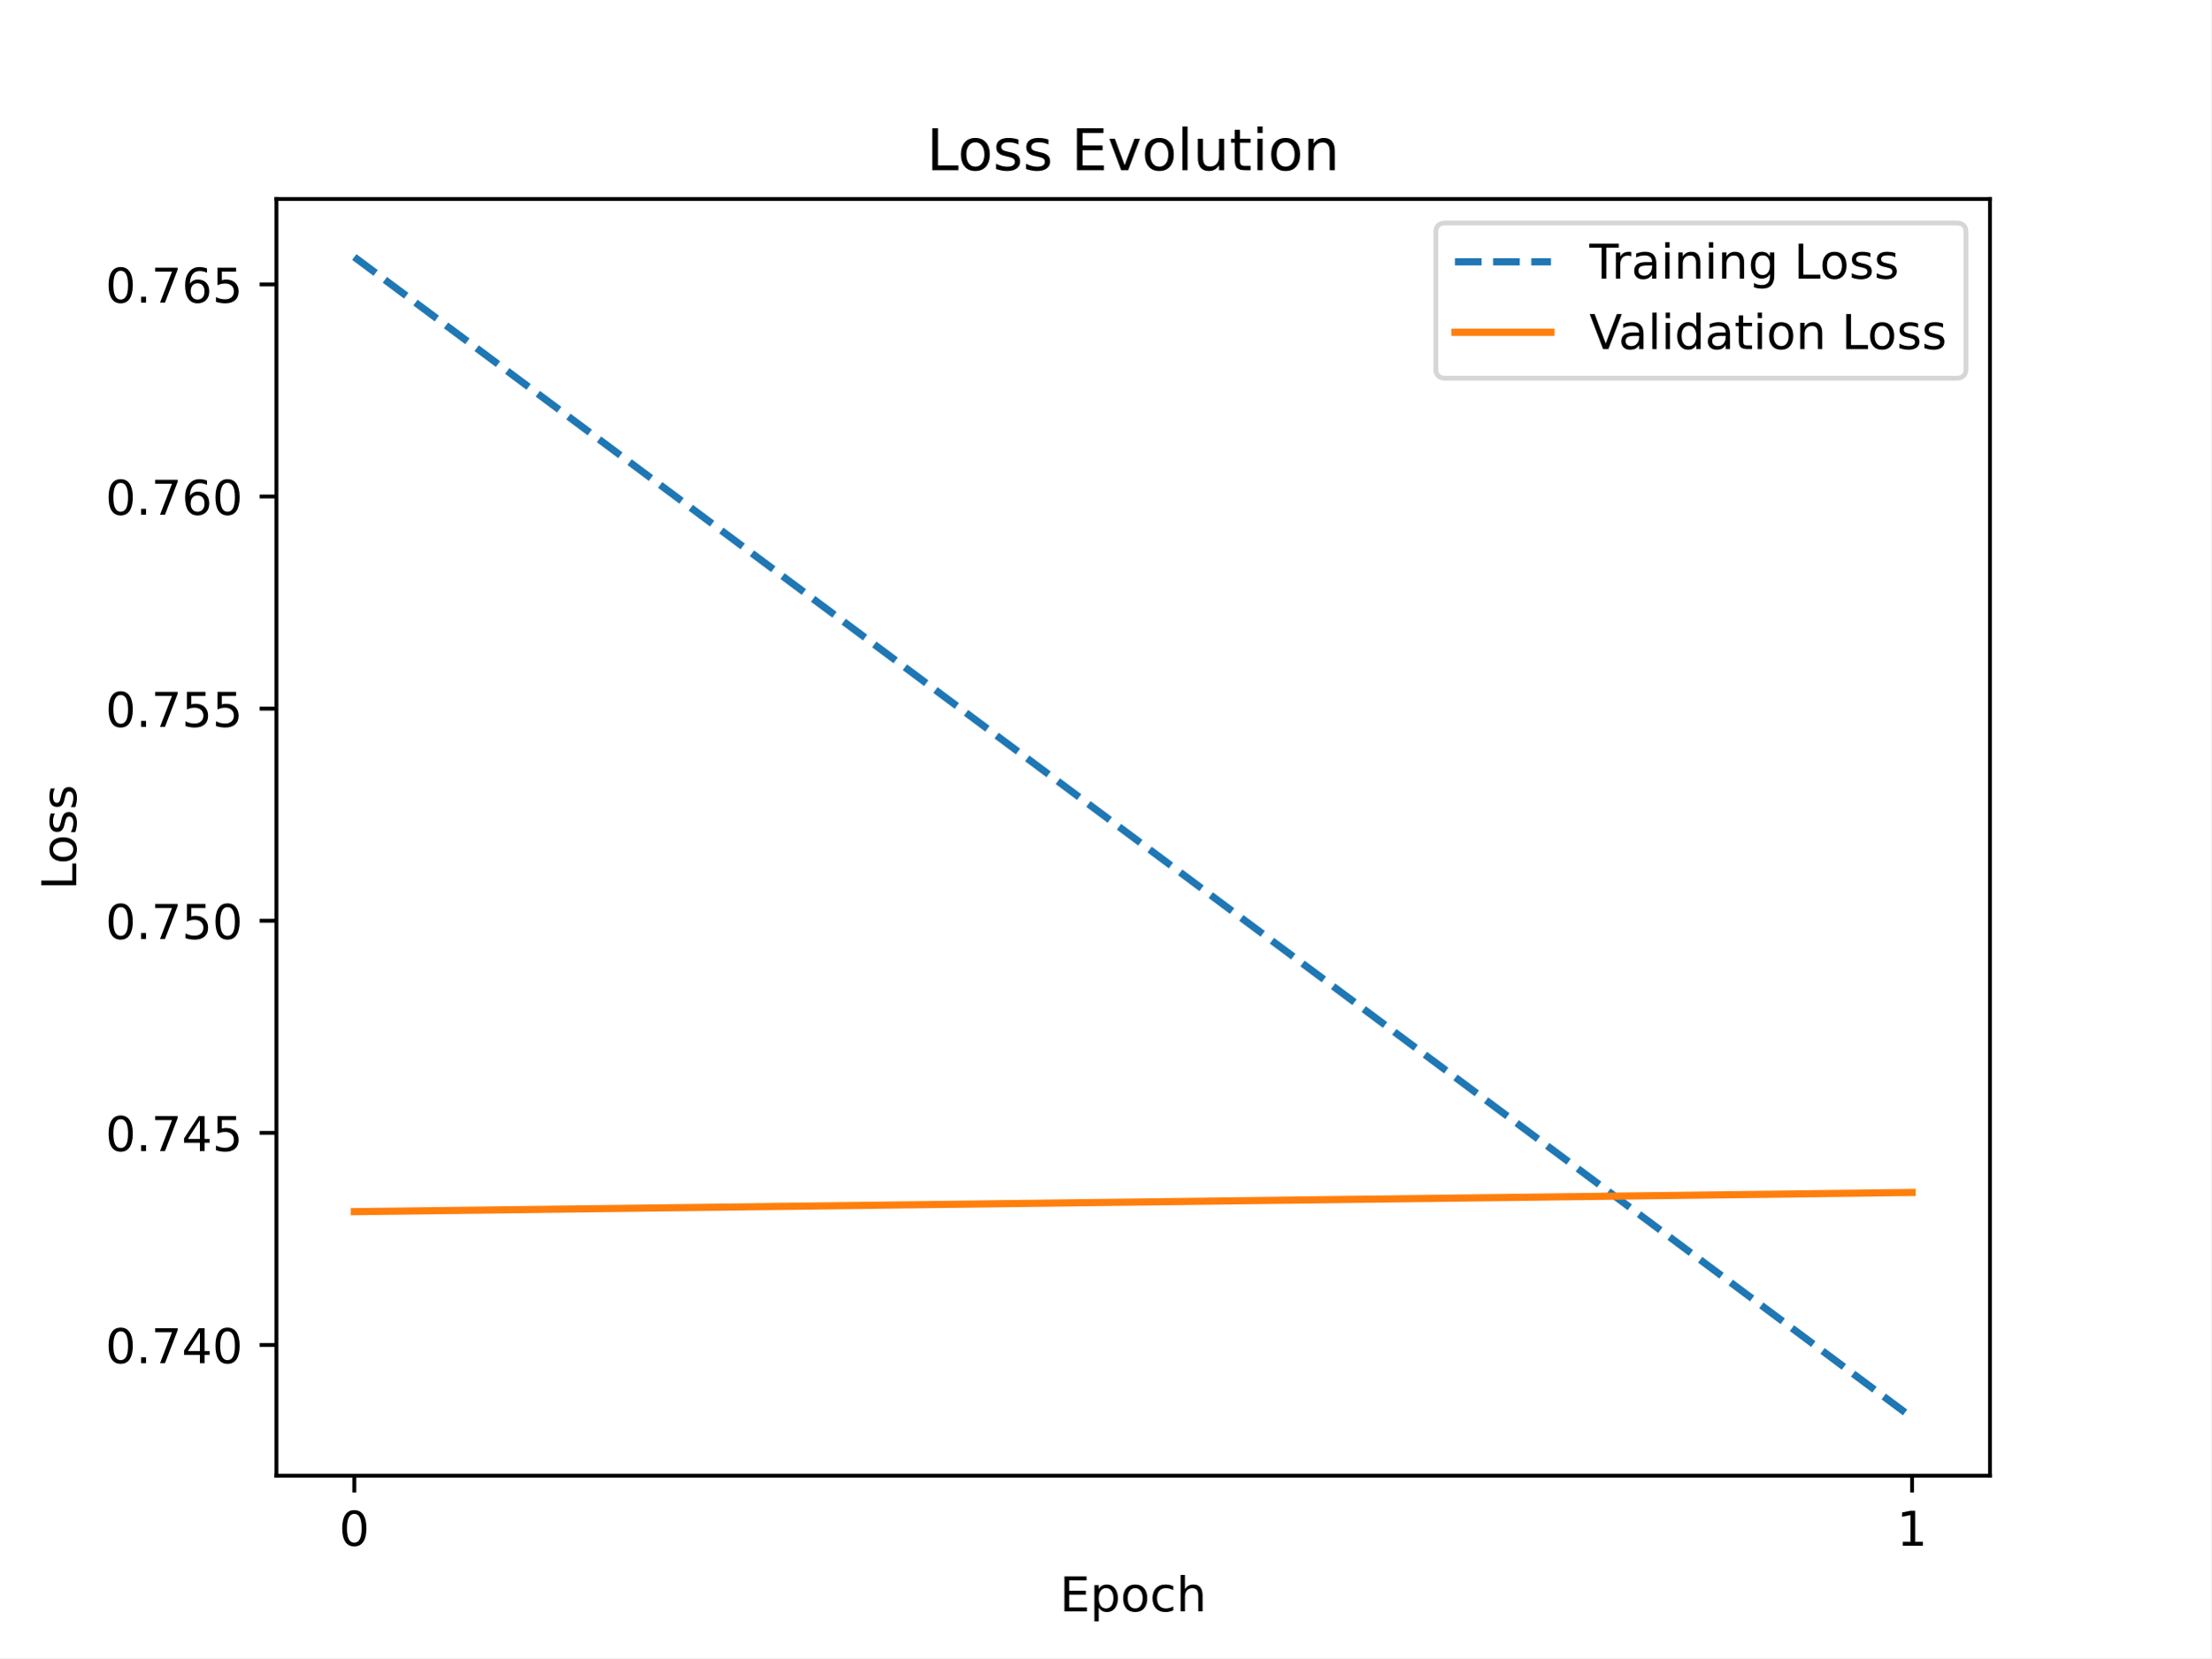
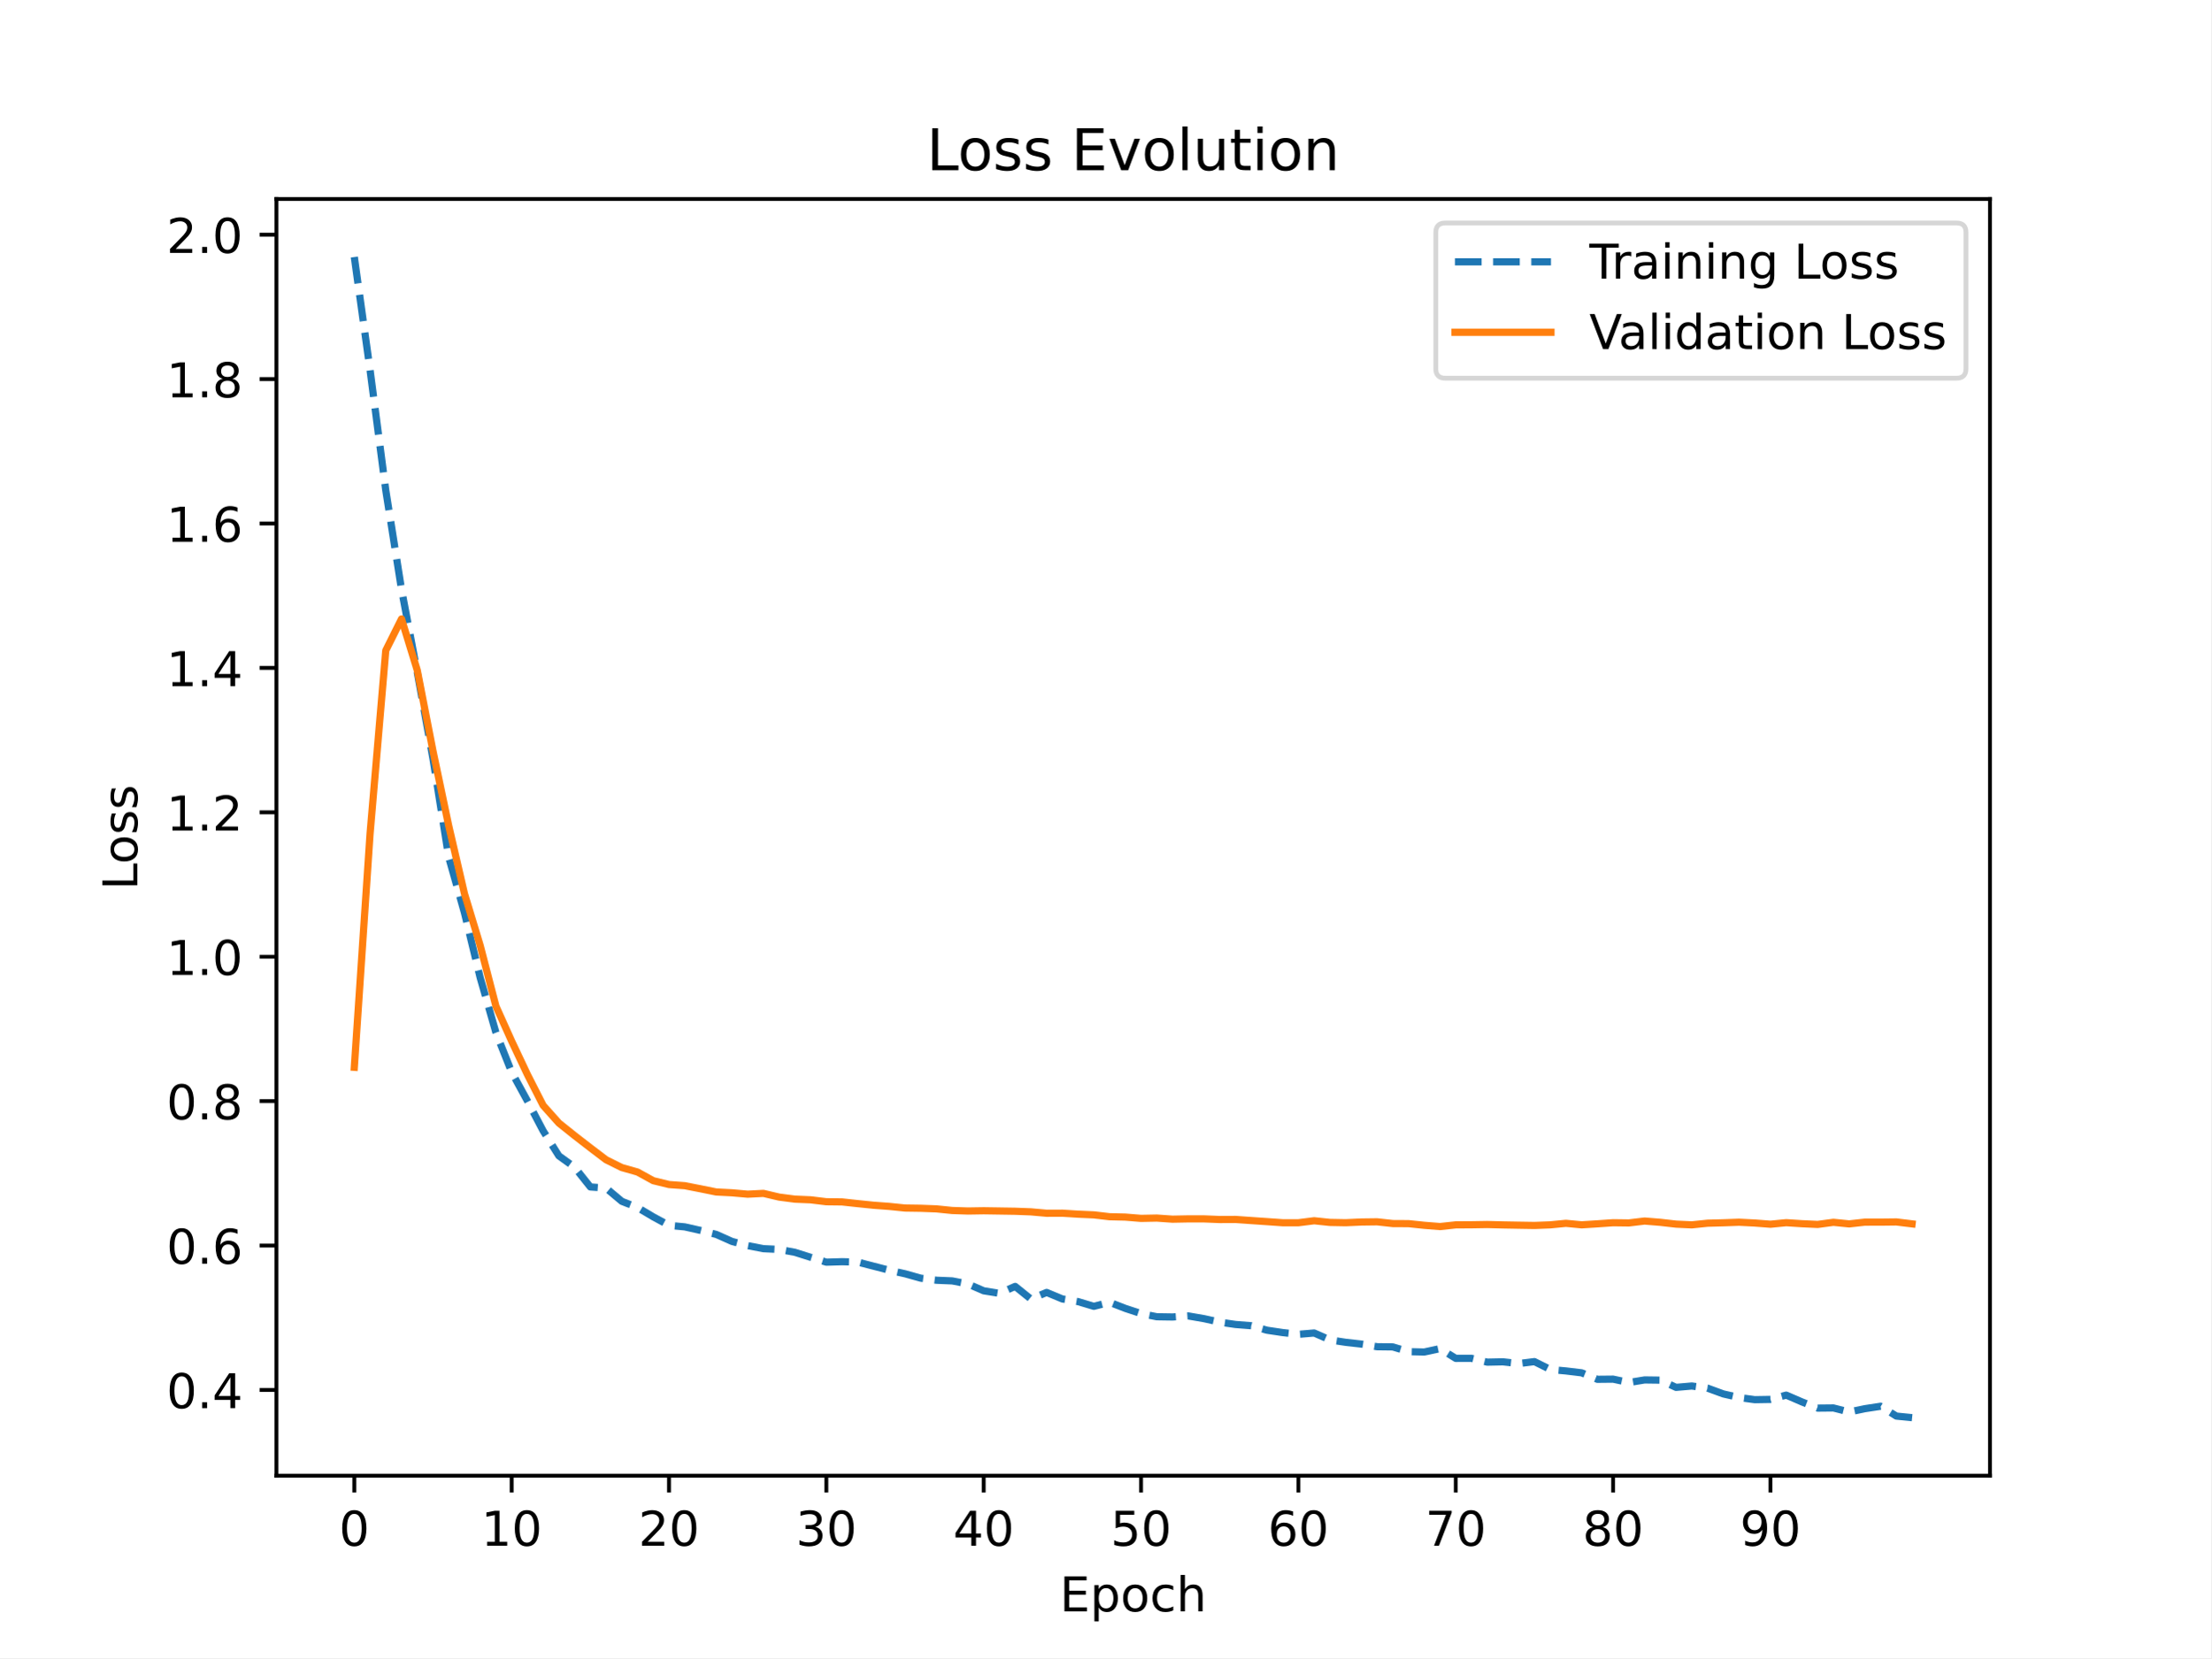
<svg xmlns="http://www.w3.org/2000/svg" xmlns:xlink="http://www.w3.org/1999/xlink" width="460.8pt" height="345.6pt" viewBox="0 0 460.8 345.6" version="1.1">
  <defs>
    <style type="text/css">*{stroke-linejoin: round; stroke-linecap: butt}</style>
  </defs>
  <g id="figure_1">
    <g id="patch_1">
      <path d="M 0 345.6  L 460.8 345.6  L 460.8 0  L 0 0  z " style="fill: #ffffff" />
    </g>
    <g id="axes_1">
      <g id="patch_2">
        <path d="M 57.6 307.584  L 414.72 307.584  L 414.72 41.472  L 57.6 41.472  z " style="fill: #ffffff" />
      </g>
      <g id="matplotlib.axis_1">
        <g id="xtick_1">
          <g id="line2d_1">
            <defs>
-               <path id="m9fc9610d90" d="M 0 0  L 0 3.5  " style="stroke: #000000; stroke-width: 0.8" />
-             </defs>
-             <g>
-               <use xlink:href="#m9fc9610d90" x="73.833" y="307.584" style="stroke: #000000; stroke-width: 0.8" />
+               <path id="m24a09b3aa7" d="M 0 0  L 0 3.5  " style="stroke: #000000; stroke-width: 0.8" />
+             </defs>
+             <g>
+               <use xlink:href="#m24a09b3aa7" x="73.833" y="307.584" style="stroke: #000000; stroke-width: 0.8" />
            </g>
          </g>
          <g id="text_1">
            <g transform="translate(70.65148 322.1824) scale(0.1 -0.1)">
              <defs>
                <path id="DejaVuSans-30" d="M 2034 4250  Q 1547 4250 1301 3770  Q 1056 3291 1056 2328  Q 1056 1369 1301 889  Q 1547 409 2034 409  Q 2525 409 2770 889  Q 3016 1369 3016 2328  Q 3016 3291 2770 3770  Q 2525 4250 2034 4250  z M 2034 4750  Q 2819 4750 3233 4129  Q 3647 3509 3647 2328  Q 3647 1150 3233 529  Q 2819 -91 2034 -91  Q 1250 -91 836 529  Q 422 1150 422 2328  Q 422 3509 836 4129  Q 1250 4750 2034 4750  z " transform="scale(0.015625)" />
              </defs>
              <use xlink:href="#DejaVuSans-30" />
            </g>
          </g>
        </g>
        <g id="xtick_2">
          <g id="line2d_2">
            <g>
-               <use xlink:href="#m9fc9610d90" x="398.487" y="307.584" style="stroke: #000000; stroke-width: 0.8" />
+               <use xlink:href="#m24a09b3aa7" x="106.626" y="307.584" style="stroke: #000000; stroke-width: 0.8" />
            </g>
          </g>
          <g id="text_2">
-             <g transform="translate(395.306 322.1824) scale(0.1 -0.1)">
+             <g transform="translate(100.2636 322.1824) scale(0.1 -0.1)">
              <defs>
                <path id="DejaVuSans-31" d="M 794 531  L 1825 531  L 1825 4091  L 703 3866  L 703 4441  L 1819 4666  L 2450 4666  L 2450 531  L 3481 531  L 3481 0  L 794 0  L 794 531  z " transform="scale(0.015625)" />
              </defs>
              <use xlink:href="#DejaVuSans-31" />
-             </g>
-           </g>
-         </g>
-         <g id="text_3">
+               <use xlink:href="#DejaVuSans-30" transform="translate(63.62305 0)" />
+             </g>
+           </g>
+         </g>
+         <g id="xtick_3">
+           <g id="line2d_3">
+             <g>
+               <use xlink:href="#m24a09b3aa7" x="139.42" y="307.584" style="stroke: #000000; stroke-width: 0.8" />
+             </g>
+           </g>
+           <g id="text_3">
+             <g transform="translate(133.057 322.1824) scale(0.1 -0.1)">
+               <defs>
+                 <path id="DejaVuSans-32" d="M 1228 531  L 3431 531  L 3431 0  L 469 0  L 469 531  Q 828 903 1448 1529  Q 2069 2156 2228 2338  Q 2531 2678 2651 2914  Q 2772 3150 2772 3378  Q 2772 3750 2511 3984  Q 2250 4219 1831 4219  Q 1534 4219 1204 4116  Q 875 4013 500 3803  L 500 4441  Q 881 4594 1212 4672  Q 1544 4750 1819 4750  Q 2544 4750 2975 4387  Q 3406 4025 3406 3419  Q 3406 3131 3298 2873  Q 3191 2616 2906 2266  Q 2828 2175 2409 1742  Q 1991 1309 1228 531  z " transform="scale(0.015625)" />
+               </defs>
+               <use xlink:href="#DejaVuSans-32" />
+               <use xlink:href="#DejaVuSans-30" transform="translate(63.62305 0)" />
+             </g>
+           </g>
+         </g>
+         <g id="xtick_4">
+           <g id="line2d_4">
+             <g>
+               <use xlink:href="#m24a09b3aa7" x="172.213" y="307.584" style="stroke: #000000; stroke-width: 0.8" />
+             </g>
+           </g>
+           <g id="text_4">
+             <g transform="translate(165.8504 322.1824) scale(0.1 -0.1)">
+               <defs>
+                 <path id="DejaVuSans-33" d="M 2597 2516  Q 3050 2419 3304 2112  Q 3559 1806 3559 1356  Q 3559 666 3084 287  Q 2609 -91 1734 -91  Q 1441 -91 1130 -33  Q 819 25 488 141  L 488 750  Q 750 597 1062 519  Q 1375 441 1716 441  Q 2309 441 2620 675  Q 2931 909 2931 1356  Q 2931 1769 2642 2001  Q 2353 2234 1838 2234  L 1294 2234  L 1294 2753  L 1863 2753  Q 2328 2753 2575 2939  Q 2822 3125 2822 3475  Q 2822 3834 2567 4026  Q 2313 4219 1838 4219  Q 1578 4219 1281 4162  Q 984 4106 628 3988  L 628 4550  Q 988 4650 1302 4700  Q 1616 4750 1894 4750  Q 2613 4750 3031 4423  Q 3450 4097 3450 3541  Q 3450 3153 3228 2886  Q 3006 2619 2597 2516  z " transform="scale(0.015625)" />
+               </defs>
+               <use xlink:href="#DejaVuSans-33" />
+               <use xlink:href="#DejaVuSans-30" transform="translate(63.62305 0)" />
+             </g>
+           </g>
+         </g>
+         <g id="xtick_5">
+           <g id="line2d_5">
+             <g>
+               <use xlink:href="#m24a09b3aa7" x="205.006" y="307.584" style="stroke: #000000; stroke-width: 0.8" />
+             </g>
+           </g>
+           <g id="text_5">
+             <g transform="translate(198.6438 322.1824) scale(0.1 -0.1)">
+               <defs>
+                 <path id="DejaVuSans-34" d="M 2419 4116  L 825 1625  L 2419 1625  L 2419 4116  z M 2253 4666  L 3047 4666  L 3047 1625  L 3713 1625  L 3713 1100  L 3047 1100  L 3047 0  L 2419 0  L 2419 1100  L 313 1100  L 313 1709  L 2253 4666  z " transform="scale(0.015625)" />
+               </defs>
+               <use xlink:href="#DejaVuSans-34" />
+               <use xlink:href="#DejaVuSans-30" transform="translate(63.62305 0)" />
+             </g>
+           </g>
+         </g>
+         <g id="xtick_6">
+           <g id="line2d_6">
+             <g>
+               <use xlink:href="#m24a09b3aa7" x="237.8" y="307.584" style="stroke: #000000; stroke-width: 0.8" />
+             </g>
+           </g>
+           <g id="text_6">
+             <g transform="translate(231.4372 322.1824) scale(0.1 -0.1)">
+               <defs>
+                 <path id="DejaVuSans-35" d="M 691 4666  L 3169 4666  L 3169 4134  L 1269 4134  L 1269 2991  Q 1406 3038 1543 3061  Q 1681 3084 1819 3084  Q 2600 3084 3056 2656  Q 3513 2228 3513 1497  Q 3513 744 3044 326  Q 2575 -91 1722 -91  Q 1428 -91 1123 -41  Q 819 9 494 109  L 494 744  Q 775 591 1075 516  Q 1375 441 1709 441  Q 2250 441 2565 725  Q 2881 1009 2881 1497  Q 2881 1984 2565 2268  Q 2250 2553 1709 2553  Q 1456 2553 1204 2497  Q 953 2441 691 2322  L 691 4666  z " transform="scale(0.015625)" />
+               </defs>
+               <use xlink:href="#DejaVuSans-35" />
+               <use xlink:href="#DejaVuSans-30" transform="translate(63.62305 0)" />
+             </g>
+           </g>
+         </g>
+         <g id="xtick_7">
+           <g id="line2d_7">
+             <g>
+               <use xlink:href="#m24a09b3aa7" x="270.593" y="307.584" style="stroke: #000000; stroke-width: 0.8" />
+             </g>
+           </g>
+           <g id="text_7">
+             <g transform="translate(264.2306 322.1824) scale(0.1 -0.1)">
+               <defs>
+                 <path id="DejaVuSans-36" d="M 2113 2584  Q 1688 2584 1439 2293  Q 1191 2003 1191 1497  Q 1191 994 1439 701  Q 1688 409 2113 409  Q 2538 409 2786 701  Q 3034 994 3034 1497  Q 3034 2003 2786 2293  Q 2538 2584 2113 2584  z M 3366 4563  L 3366 3988  Q 3128 4100 2886 4159  Q 2644 4219 2406 4219  Q 1781 4219 1451 3797  Q 1122 3375 1075 2522  Q 1259 2794 1537 2939  Q 1816 3084 2150 3084  Q 2853 3084 3261 2657  Q 3669 2231 3669 1497  Q 3669 778 3244 343  Q 2819 -91 2113 -91  Q 1303 -91 875 529  Q 447 1150 447 2328  Q 447 3434 972 4092  Q 1497 4750 2381 4750  Q 2619 4750 2861 4703  Q 3103 4656 3366 4563  z " transform="scale(0.015625)" />
+               </defs>
+               <use xlink:href="#DejaVuSans-36" />
+               <use xlink:href="#DejaVuSans-30" transform="translate(63.62305 0)" />
+             </g>
+           </g>
+         </g>
+         <g id="xtick_8">
+           <g id="line2d_8">
+             <g>
+               <use xlink:href="#m24a09b3aa7" x="303.386" y="307.584" style="stroke: #000000; stroke-width: 0.8" />
+             </g>
+           </g>
+           <g id="text_8">
+             <g transform="translate(297.0239 322.1824) scale(0.1 -0.1)">
+               <defs>
+                 <path id="DejaVuSans-37" d="M 525 4666  L 3525 4666  L 3525 4397  L 1831 0  L 1172 0  L 2766 4134  L 525 4134  L 525 4666  z " transform="scale(0.015625)" />
+               </defs>
+               <use xlink:href="#DejaVuSans-37" />
+               <use xlink:href="#DejaVuSans-30" transform="translate(63.62305 0)" />
+             </g>
+           </g>
+         </g>
+         <g id="xtick_9">
+           <g id="line2d_9">
+             <g>
+               <use xlink:href="#m24a09b3aa7" x="336.18" y="307.584" style="stroke: #000000; stroke-width: 0.8" />
+             </g>
+           </g>
+           <g id="text_9">
+             <g transform="translate(329.8173 322.1824) scale(0.1 -0.1)">
+               <defs>
+                 <path id="DejaVuSans-38" d="M 2034 2216  Q 1584 2216 1326 1975  Q 1069 1734 1069 1313  Q 1069 891 1326 650  Q 1584 409 2034 409  Q 2484 409 2743 651  Q 3003 894 3003 1313  Q 3003 1734 2745 1975  Q 2488 2216 2034 2216  z M 1403 2484  Q 997 2584 770 2862  Q 544 3141 544 3541  Q 544 4100 942 4425  Q 1341 4750 2034 4750  Q 2731 4750 3128 4425  Q 3525 4100 3525 3541  Q 3525 3141 3298 2862  Q 3072 2584 2669 2484  Q 3125 2378 3379 2068  Q 3634 1759 3634 1313  Q 3634 634 3220 271  Q 2806 -91 2034 -91  Q 1263 -91 848 271  Q 434 634 434 1313  Q 434 1759 690 2068  Q 947 2378 1403 2484  z M 1172 3481  Q 1172 3119 1398 2916  Q 1625 2713 2034 2713  Q 2441 2713 2670 2916  Q 2900 3119 2900 3481  Q 2900 3844 2670 4047  Q 2441 4250 2034 4250  Q 1625 4250 1398 4047  Q 1172 3844 1172 3481  z " transform="scale(0.015625)" />
+               </defs>
+               <use xlink:href="#DejaVuSans-38" />
+               <use xlink:href="#DejaVuSans-30" transform="translate(63.62305 0)" />
+             </g>
+           </g>
+         </g>
+         <g id="xtick_10">
+           <g id="line2d_10">
+             <g>
+               <use xlink:href="#m24a09b3aa7" x="368.973" y="307.584" style="stroke: #000000; stroke-width: 0.8" />
+             </g>
+           </g>
+           <g id="text_10">
+             <g transform="translate(362.6107 322.1824) scale(0.1 -0.1)">
+               <defs>
+                 <path id="DejaVuSans-39" d="M 703 97  L 703 672  Q 941 559 1184 500  Q 1428 441 1663 441  Q 2288 441 2617 861  Q 2947 1281 2994 2138  Q 2813 1869 2534 1725  Q 2256 1581 1919 1581  Q 1219 1581 811 2004  Q 403 2428 403 3163  Q 403 3881 828 4315  Q 1253 4750 1959 4750  Q 2769 4750 3195 4129  Q 3622 3509 3622 2328  Q 3622 1225 3098 567  Q 2575 -91 1691 -91  Q 1453 -91 1209 -44  Q 966 3 703 97  z M 1959 2075  Q 2384 2075 2632 2365  Q 2881 2656 2881 3163  Q 2881 3666 2632 3958  Q 2384 4250 1959 4250  Q 1534 4250 1286 3958  Q 1038 3666 1038 3163  Q 1038 2656 1286 2365  Q 1534 2075 1959 2075  z " transform="scale(0.015625)" />
+               </defs>
+               <use xlink:href="#DejaVuSans-39" />
+               <use xlink:href="#DejaVuSans-30" transform="translate(63.62305 0)" />
+             </g>
+           </g>
+         </g>
+         <g id="text_11">
          <g transform="translate(220.8491 335.8606) scale(0.1 -0.1)">
            <defs>
              <path id="DejaVuSans-45" d="M 628 4666  L 3578 4666  L 3578 4134  L 1259 4134  L 1259 2753  L 3481 2753  L 3481 2222  L 1259 2222  L 1259 531  L 3634 531  L 3634 0  L 628 0  L 628 4666  z " transform="scale(0.015625)" />
              <path id="DejaVuSans-70" d="M 1159 525  L 1159 -1331  L 581 -1331  L 581 3500  L 1159 3500  L 1159 2969  Q 1341 3281 1617 3432  Q 1894 3584 2278 3584  Q 2916 3584 3314 3078  Q 3713 2572 3713 1747  Q 3713 922 3314 415  Q 2916 -91 2278 -91  Q 1894 -91 1617 61  Q 1341 213 1159 525  z M 3116 1747  Q 3116 2381 2855 2742  Q 2594 3103 2138 3103  Q 1681 3103 1420 2742  Q 1159 2381 1159 1747  Q 1159 1113 1420 752  Q 1681 391 2138 391  Q 2594 391 2855 752  Q 3116 1113 3116 1747  z " transform="scale(0.015625)" />
              <path id="DejaVuSans-6f" d="M 1959 3097  Q 1497 3097 1228 2736  Q 959 2375 959 1747  Q 959 1119 1226 758  Q 1494 397 1959 397  Q 2419 397 2687 759  Q 2956 1122 2956 1747  Q 2956 2369 2687 2733  Q 2419 3097 1959 3097  z M 1959 3584  Q 2709 3584 3137 3096  Q 3566 2609 3566 1747  Q 3566 888 3137 398  Q 2709 -91 1959 -91  Q 1206 -91 779 398  Q 353 888 353 1747  Q 353 2609 779 3096  Q 1206 3584 1959 3584  z " transform="scale(0.015625)" />
              <path id="DejaVuSans-63" d="M 3122 3366  L 3122 2828  Q 2878 2963 2633 3030  Q 2388 3097 2138 3097  Q 1578 3097 1268 2742  Q 959 2388 959 1747  Q 959 1106 1268 751  Q 1578 397 2138 397  Q 2388 397 2633 464  Q 2878 531 3122 666  L 3122 134  Q 2881 22 2623 -34  Q 2366 -91 2075 -91  Q 1284 -91 818 406  Q 353 903 353 1747  Q 353 2603 823 3093  Q 1294 3584 2113 3584  Q 2378 3584 2631 3529  Q 2884 3475 3122 3366  z " transform="scale(0.015625)" />
              <path id="DejaVuSans-68" d="M 3513 2113  L 3513 0  L 2938 0  L 2938 2094  Q 2938 2591 2744 2837  Q 2550 3084 2163 3084  Q 1697 3084 1428 2787  Q 1159 2491 1159 1978  L 1159 0  L 581 0  L 581 4863  L 1159 4863  L 1159 2956  Q 1366 3272 1645 3428  Q 1925 3584 2291 3584  Q 2894 3584 3203 3211  Q 3513 2838 3513 2113  z " transform="scale(0.015625)" />
            </defs>
            <use xlink:href="#DejaVuSans-45" />
            <use xlink:href="#DejaVuSans-70" transform="translate(63.18359 0)" />
            <use xlink:href="#DejaVuSans-6f" transform="translate(126.6602 0)" />
            <use xlink:href="#DejaVuSans-63" transform="translate(187.8418 0)" />
            <use xlink:href="#DejaVuSans-68" transform="translate(242.8223 0)" />
          </g>
        </g>
      </g>
      <g id="matplotlib.axis_2">
        <g id="ytick_1">
-           <g id="line2d_3">
-             <defs>
-               <path id="m974f96ed9c" d="M 0 0  L -3.5 0  " style="stroke: #000000; stroke-width: 0.8" />
-             </defs>
-             <g>
-               <use xlink:href="#m974f96ed9c" x="57.6" y="280.338" style="stroke: #000000; stroke-width: 0.8" />
-             </g>
-           </g>
-           <g id="text_4">
-             <g transform="translate(21.97188 284.1374) scale(0.1 -0.1)">
+           <g id="line2d_11">
+             <defs>
+               <path id="m90d5fed197" d="M 0 0  L -3.5 0  " style="stroke: #000000; stroke-width: 0.8" />
+             </defs>
+             <g>
+               <use xlink:href="#m90d5fed197" x="57.6" y="289.714" style="stroke: #000000; stroke-width: 0.8" />
+             </g>
+           </g>
+           <g id="text_12">
+             <g transform="translate(34.69687 293.5128) scale(0.1 -0.1)">
              <defs>
                <path id="DejaVuSans-2e" d="M 684 794  L 1344 794  L 1344 0  L 684 0  L 684 794  z " transform="scale(0.015625)" />
-                 <path id="DejaVuSans-37" d="M 525 4666  L 3525 4666  L 3525 4397  L 1831 0  L 1172 0  L 2766 4134  L 525 4134  L 525 4666  z " transform="scale(0.015625)" />
-                 <path id="DejaVuSans-34" d="M 2419 4116  L 825 1625  L 2419 1625  L 2419 4116  z M 2253 4666  L 3047 4666  L 3047 1625  L 3713 1625  L 3713 1100  L 3047 1100  L 3047 0  L 2419 0  L 2419 1100  L 313 1100  L 313 1709  L 2253 4666  z " transform="scale(0.015625)" />
              </defs>
              <use xlink:href="#DejaVuSans-30" />
              <use xlink:href="#DejaVuSans-2e" transform="translate(63.62305 0)" />
-               <use xlink:href="#DejaVuSans-37" transform="translate(95.41016 0)" />
-               <use xlink:href="#DejaVuSans-34" transform="translate(159.0332 0)" />
-               <use xlink:href="#DejaVuSans-30" transform="translate(222.6562 0)" />
+               <use xlink:href="#DejaVuSans-34" transform="translate(95.41016 0)" />
            </g>
          </g>
        </g>
        <g id="ytick_2">
-           <g id="line2d_4">
-             <g>
-               <use xlink:href="#m974f96ed9c" x="57.6" y="236.126" style="stroke: #000000; stroke-width: 0.8" />
-             </g>
-           </g>
-           <g id="text_5">
-             <g transform="translate(21.97188 239.9249) scale(0.1 -0.1)">
-               <defs>
-                 <path id="DejaVuSans-35" d="M 691 4666  L 3169 4666  L 3169 4134  L 1269 4134  L 1269 2991  Q 1406 3038 1543 3061  Q 1681 3084 1819 3084  Q 2600 3084 3056 2656  Q 3513 2228 3513 1497  Q 3513 744 3044 326  Q 2575 -91 1722 -91  Q 1428 -91 1123 -41  Q 819 9 494 109  L 494 744  Q 775 591 1075 516  Q 1375 441 1709 441  Q 2250 441 2565 725  Q 2881 1009 2881 1497  Q 2881 1984 2565 2268  Q 2250 2553 1709 2553  Q 1456 2553 1204 2497  Q 953 2441 691 2322  L 691 4666  z " transform="scale(0.015625)" />
-               </defs>
+           <g id="line2d_12">
+             <g>
+               <use xlink:href="#m90d5fed197" x="57.6" y="259.613" style="stroke: #000000; stroke-width: 0.8" />
+             </g>
+           </g>
+           <g id="text_13">
+             <g transform="translate(34.69687 263.4121) scale(0.1 -0.1)">
              <use xlink:href="#DejaVuSans-30" />
              <use xlink:href="#DejaVuSans-2e" transform="translate(63.62305 0)" />
-               <use xlink:href="#DejaVuSans-37" transform="translate(95.41016 0)" />
-               <use xlink:href="#DejaVuSans-34" transform="translate(159.0332 0)" />
-               <use xlink:href="#DejaVuSans-35" transform="translate(222.6562 0)" />
+               <use xlink:href="#DejaVuSans-36" transform="translate(95.41016 0)" />
            </g>
          </g>
        </g>
        <g id="ytick_3">
-           <g id="line2d_5">
-             <g>
-               <use xlink:href="#m974f96ed9c" x="57.6" y="191.913" style="stroke: #000000; stroke-width: 0.8" />
-             </g>
-           </g>
-           <g id="text_6">
-             <g transform="translate(21.97188 195.7125) scale(0.1 -0.1)">
+           <g id="line2d_13">
+             <g>
+               <use xlink:href="#m90d5fed197" x="57.6" y="229.512" style="stroke: #000000; stroke-width: 0.8" />
+             </g>
+           </g>
+           <g id="text_14">
+             <g transform="translate(34.69687 233.3114) scale(0.1 -0.1)">
              <use xlink:href="#DejaVuSans-30" />
              <use xlink:href="#DejaVuSans-2e" transform="translate(63.62305 0)" />
-               <use xlink:href="#DejaVuSans-37" transform="translate(95.41016 0)" />
-               <use xlink:href="#DejaVuSans-35" transform="translate(159.0332 0)" />
-               <use xlink:href="#DejaVuSans-30" transform="translate(222.6562 0)" />
+               <use xlink:href="#DejaVuSans-38" transform="translate(95.41016 0)" />
            </g>
          </g>
        </g>
        <g id="ytick_4">
-           <g id="line2d_6">
-             <g>
-               <use xlink:href="#m974f96ed9c" x="57.6" y="147.701" style="stroke: #000000; stroke-width: 0.8" />
-             </g>
-           </g>
-           <g id="text_7">
-             <g transform="translate(21.97188 151.5) scale(0.1 -0.1)">
-               <use xlink:href="#DejaVuSans-30" />
-               <use xlink:href="#DejaVuSans-2e" transform="translate(63.62305 0)" />
-               <use xlink:href="#DejaVuSans-37" transform="translate(95.41016 0)" />
-               <use xlink:href="#DejaVuSans-35" transform="translate(159.0332 0)" />
-               <use xlink:href="#DejaVuSans-35" transform="translate(222.6562 0)" />
+           <g id="line2d_14">
+             <g>
+               <use xlink:href="#m90d5fed197" x="57.6" y="199.412" style="stroke: #000000; stroke-width: 0.8" />
+             </g>
+           </g>
+           <g id="text_15">
+             <g transform="translate(34.69687 203.2107) scale(0.1 -0.1)">
+               <use xlink:href="#DejaVuSans-31" />
+               <use xlink:href="#DejaVuSans-2e" transform="translate(63.62305 0)" />
+               <use xlink:href="#DejaVuSans-30" transform="translate(95.41016 0)" />
            </g>
          </g>
        </g>
        <g id="ytick_5">
-           <g id="line2d_7">
-             <g>
-               <use xlink:href="#m974f96ed9c" x="57.6" y="103.488" style="stroke: #000000; stroke-width: 0.8" />
-             </g>
-           </g>
-           <g id="text_8">
-             <g transform="translate(21.97188 107.2876) scale(0.1 -0.1)">
-               <defs>
-                 <path id="DejaVuSans-36" d="M 2113 2584  Q 1688 2584 1439 2293  Q 1191 2003 1191 1497  Q 1191 994 1439 701  Q 1688 409 2113 409  Q 2538 409 2786 701  Q 3034 994 3034 1497  Q 3034 2003 2786 2293  Q 2538 2584 2113 2584  z M 3366 4563  L 3366 3988  Q 3128 4100 2886 4159  Q 2644 4219 2406 4219  Q 1781 4219 1451 3797  Q 1122 3375 1075 2522  Q 1259 2794 1537 2939  Q 1816 3084 2150 3084  Q 2853 3084 3261 2657  Q 3669 2231 3669 1497  Q 3669 778 3244 343  Q 2819 -91 2113 -91  Q 1303 -91 875 529  Q 447 1150 447 2328  Q 447 3434 972 4092  Q 1497 4750 2381 4750  Q 2619 4750 2861 4703  Q 3103 4656 3366 4563  z " transform="scale(0.015625)" />
-               </defs>
-               <use xlink:href="#DejaVuSans-30" />
-               <use xlink:href="#DejaVuSans-2e" transform="translate(63.62305 0)" />
-               <use xlink:href="#DejaVuSans-37" transform="translate(95.41016 0)" />
-               <use xlink:href="#DejaVuSans-36" transform="translate(159.0332 0)" />
-               <use xlink:href="#DejaVuSans-30" transform="translate(222.6562 0)" />
+           <g id="line2d_15">
+             <g>
+               <use xlink:href="#m90d5fed197" x="57.6" y="169.311" style="stroke: #000000; stroke-width: 0.8" />
+             </g>
+           </g>
+           <g id="text_16">
+             <g transform="translate(34.69687 173.1101) scale(0.1 -0.1)">
+               <use xlink:href="#DejaVuSans-31" />
+               <use xlink:href="#DejaVuSans-2e" transform="translate(63.62305 0)" />
+               <use xlink:href="#DejaVuSans-32" transform="translate(95.41016 0)" />
            </g>
          </g>
        </g>
        <g id="ytick_6">
-           <g id="line2d_8">
-             <g>
-               <use xlink:href="#m974f96ed9c" x="57.6" y="59.276" style="stroke: #000000; stroke-width: 0.8" />
-             </g>
-           </g>
-           <g id="text_9">
-             <g transform="translate(21.97188 63.07516) scale(0.1 -0.1)">
-               <use xlink:href="#DejaVuSans-30" />
-               <use xlink:href="#DejaVuSans-2e" transform="translate(63.62305 0)" />
-               <use xlink:href="#DejaVuSans-37" transform="translate(95.41016 0)" />
-               <use xlink:href="#DejaVuSans-36" transform="translate(159.0332 0)" />
-               <use xlink:href="#DejaVuSans-35" transform="translate(222.6562 0)" />
-             </g>
-           </g>
-         </g>
-         <g id="text_10">
-           <g transform="translate(15.89219 185.4952) rotate(-90) scale(0.1 -0.1)">
+           <g id="line2d_16">
+             <g>
+               <use xlink:href="#m90d5fed197" x="57.6" y="139.21" style="stroke: #000000; stroke-width: 0.8" />
+             </g>
+           </g>
+           <g id="text_17">
+             <g transform="translate(34.69687 143.0094) scale(0.1 -0.1)">
+               <use xlink:href="#DejaVuSans-31" />
+               <use xlink:href="#DejaVuSans-2e" transform="translate(63.62305 0)" />
+               <use xlink:href="#DejaVuSans-34" transform="translate(95.41016 0)" />
+             </g>
+           </g>
+         </g>
+         <g id="ytick_7">
+           <g id="line2d_17">
+             <g>
+               <use xlink:href="#m90d5fed197" x="57.6" y="109.109" style="stroke: #000000; stroke-width: 0.8" />
+             </g>
+           </g>
+           <g id="text_18">
+             <g transform="translate(34.69687 112.9087) scale(0.1 -0.1)">
+               <use xlink:href="#DejaVuSans-31" />
+               <use xlink:href="#DejaVuSans-2e" transform="translate(63.62305 0)" />
+               <use xlink:href="#DejaVuSans-36" transform="translate(95.41016 0)" />
+             </g>
+           </g>
+         </g>
+         <g id="ytick_8">
+           <g id="line2d_18">
+             <g>
+               <use xlink:href="#m90d5fed197" x="57.6" y="79.009" style="stroke: #000000; stroke-width: 0.8" />
+             </g>
+           </g>
+           <g id="text_19">
+             <g transform="translate(34.69687 82.80804) scale(0.1 -0.1)">
+               <use xlink:href="#DejaVuSans-31" />
+               <use xlink:href="#DejaVuSans-2e" transform="translate(63.62305 0)" />
+               <use xlink:href="#DejaVuSans-38" transform="translate(95.41016 0)" />
+             </g>
+           </g>
+         </g>
+         <g id="ytick_9">
+           <g id="line2d_19">
+             <g>
+               <use xlink:href="#m90d5fed197" x="57.6" y="48.908" style="stroke: #000000; stroke-width: 0.8" />
+             </g>
+           </g>
+           <g id="text_20">
+             <g transform="translate(34.69687 52.70736) scale(0.1 -0.1)">
+               <use xlink:href="#DejaVuSans-32" />
+               <use xlink:href="#DejaVuSans-2e" transform="translate(63.62305 0)" />
+               <use xlink:href="#DejaVuSans-30" transform="translate(95.41016 0)" />
+             </g>
+           </g>
+         </g>
+         <g id="text_21">
+           <g transform="translate(28.61719 185.4952) rotate(-90) scale(0.1 -0.1)">
            <defs>
              <path id="DejaVuSans-4c" d="M 628 4666  L 1259 4666  L 1259 531  L 3531 531  L 3531 0  L 628 0  L 628 4666  z " transform="scale(0.015625)" />
              <path id="DejaVuSans-73" d="M 2834 3397  L 2834 2853  Q 2591 2978 2328 3040  Q 2066 3103 1784 3103  Q 1356 3103 1142 2972  Q 928 2841 928 2578  Q 928 2378 1081 2264  Q 1234 2150 1697 2047  L 1894 2003  Q 2506 1872 2764 1633  Q 3022 1394 3022 966  Q 3022 478 2636 193  Q 2250 -91 1575 -91  Q 1294 -91 989 -36  Q 684 19 347 128  L 347 722  Q 666 556 975 473  Q 1284 391 1588 391  Q 1994 391 2212 530  Q 2431 669 2431 922  Q 2431 1156 2273 1281  Q 2116 1406 1581 1522  L 1381 1569  Q 847 1681 609 1914  Q 372 2147 372 2553  Q 372 3047 722 3315  Q 1072 3584 1716 3584  Q 2034 3584 2315 3537  Q 2597 3491 2834 3397  z " transform="scale(0.015625)" />
            </defs>
            <use xlink:href="#DejaVuSans-4c" />
            <use xlink:href="#DejaVuSans-6f" transform="translate(53.96289 0)" />
            <use xlink:href="#DejaVuSans-73" transform="translate(115.1445 0)" />
            <use xlink:href="#DejaVuSans-73" transform="translate(167.2441 0)" />
          </g>
        </g>
      </g>
-       <g id="line2d_9">
-         <path d="M 73.833 53.568  L 398.487 295.488  " clip-path="url(#p0937f5071b)" style="fill: none; stroke-dasharray: 5.55,2.4; stroke-dashoffset: 0; stroke: #1f77b4; stroke-width: 1.5" />
-       </g>
-       <g id="line2d_10">
-         <path d="M 73.833 252.547  L 398.487 248.548  " clip-path="url(#p0937f5071b)" style="fill: none; stroke: #ff7f0e; stroke-width: 1.5; stroke-linecap: square" />
+       <g id="line2d_20">
+         <path d="M 73.833 53.568  L 77.112 77.09  L 80.391 102.191  L 83.671 122.85  L 86.95 140.137  L 90.229 158.147  L 93.509 178.679  L 96.788 190.253  L 100.067 203.783  L 103.347 215.211  L 106.626 223.459  L 109.905 229.461  L 113.185 235.698  L 116.464 240.915  L 119.743 243.282  L 123.023 247.395  L 126.302 247.636  L 129.581 250.39  L 132.861 251.689  L 136.14 253.634  L 139.42 255.408  L 142.699 255.72  L 145.978 256.464  L 149.258 257.29  L 152.537 258.749  L 155.816 259.632  L 159.096 260.265  L 162.375 260.418  L 165.654 261.026  L 168.934 262.06  L 172.213 263.079  L 175.492 262.981  L 178.772 263.065  L 182.051 263.911  L 185.33 264.763  L 188.61 265.496  L 191.889 266.416  L 195.168 266.843  L 198.448 266.981  L 201.727 267.619  L 205.006 269.048  L 208.286 269.577  L 211.565 268.127  L 214.844 270.766  L 218.124 269.382  L 221.403 270.75  L 224.682 271.3  L 227.962 272.286  L 231.241 271.444  L 234.52 272.713  L 237.8 273.792  L 241.079 274.452  L 244.358 274.503  L 247.638 274.281  L 250.917 274.85  L 254.196 275.579  L 257.476 276.061  L 260.755 276.323  L 264.034 277.26  L 267.314 277.751  L 270.593 278.12  L 273.872 277.837  L 277.152 279.279  L 280.431 279.782  L 283.71 280.154  L 286.99 280.7  L 290.269 280.741  L 293.548 281.734  L 296.828 281.807  L 300.107 281.09  L 303.386 283.134  L 306.666 283.124  L 309.945 283.917  L 313.224 283.849  L 316.504 284.215  L 319.783 283.803  L 323.062 285.444  L 326.342 285.746  L 329.621 286.144  L 332.9 287.49  L 336.18 287.457  L 339.459 288.169  L 342.739 287.622  L 346.018 287.666  L 349.297 289.173  L 352.577 288.885  L 355.856 289.335  L 359.135 290.536  L 362.415 291.289  L 365.694 291.739  L 368.973 291.684  L 372.253 290.788  L 375.532 292.205  L 378.811 293.498  L 382.091 293.465  L 385.37 294.305  L 388.649 293.613  L 391.929 293.112  L 395.208 295.156  L 398.487 295.488  " clip-path="url(#pa38a0e07b0)" style="fill: none; stroke-dasharray: 5.55,2.4; stroke-dashoffset: 0; stroke: #1f77b4; stroke-width: 1.5" />
+       </g>
+       <g id="line2d_21">
+         <path d="M 73.833 222.462  L 77.112 173.826  L 80.391 135.58  L 83.671 129.005  L 86.95 139.698  L 90.229 156.527  L 93.509 172.12  L 96.788 186.255  L 100.067 197.073  L 103.347 209.718  L 106.626 217.012  L 109.905 223.956  L 113.185 230.4  L 116.464 234.076  L 119.743 236.701  L 123.023 239.238  L 126.302 241.731  L 129.581 243.36  L 132.861 244.288  L 136.14 246.093  L 139.42 246.897  L 142.699 247.137  L 145.978 247.781  L 149.258 248.45  L 152.537 248.617  L 155.816 248.905  L 159.096 248.738  L 162.375 249.513  L 165.654 249.942  L 168.934 250.082  L 172.213 250.48  L 175.492 250.518  L 178.772 250.875  L 182.051 251.213  L 185.33 251.457  L 188.61 251.796  L 191.889 251.846  L 195.168 251.968  L 198.448 252.304  L 201.727 252.414  L 205.006 252.361  L 208.286 252.412  L 211.565 252.464  L 214.844 252.589  L 218.124 252.882  L 221.403 252.868  L 224.682 253.076  L 227.962 253.221  L 231.241 253.605  L 234.52 253.681  L 237.8 253.95  L 241.079 253.884  L 244.358 254.115  L 247.638 254.053  L 250.917 254.055  L 254.196 254.185  L 257.476 254.17  L 260.755 254.402  L 264.034 254.629  L 267.314 254.863  L 270.593 254.863  L 273.872 254.445  L 277.152 254.796  L 280.431 254.859  L 283.71 254.71  L 286.99 254.668  L 290.269 255.031  L 293.548 255.049  L 296.828 255.392  L 300.107 255.652  L 303.386 255.298  L 306.666 255.281  L 309.945 255.226  L 313.224 255.31  L 316.504 255.369  L 319.783 255.423  L 323.062 255.299  L 326.342 254.981  L 329.621 255.293  L 332.9 255.088  L 336.18 254.859  L 339.459 254.902  L 342.739 254.505  L 346.018 254.775  L 349.297 255.15  L 352.577 255.299  L 355.856 254.96  L 359.135 254.872  L 362.415 254.754  L 365.694 254.918  L 368.973 255.171  L 372.253 254.849  L 375.532 255.063  L 378.811 255.213  L 382.091 254.771  L 385.37 255.103  L 388.649 254.737  L 391.929 254.733  L 395.208 254.695  L 398.487 255.097  " clip-path="url(#pa38a0e07b0)" style="fill: none; stroke: #ff7f0e; stroke-width: 1.5; stroke-linecap: square" />
      </g>
      <g id="patch_3">
        <path d="M 57.6 307.584  L 57.6 41.472  " style="fill: none; stroke: #000000; stroke-width: 0.8; stroke-linejoin: miter; stroke-linecap: square" />
      </g>
      <g id="patch_4">
        <path d="M 414.72 307.584  L 414.72 41.472  " style="fill: none; stroke: #000000; stroke-width: 0.8; stroke-linejoin: miter; stroke-linecap: square" />
      </g>
      <g id="patch_5">
        <path d="M 57.6 307.584  L 414.72 307.584  " style="fill: none; stroke: #000000; stroke-width: 0.8; stroke-linejoin: miter; stroke-linecap: square" />
      </g>
      <g id="patch_6">
        <path d="M 57.6 41.472  L 414.72 41.472  " style="fill: none; stroke: #000000; stroke-width: 0.8; stroke-linejoin: miter; stroke-linecap: square" />
      </g>
-       <g id="text_11">
+       <g id="text_22">
        <g transform="translate(193.1166 35.472) scale(0.12 -0.12)">
          <defs>
            <path id="DejaVuSans-20" transform="scale(0.015625)" />
            <path id="DejaVuSans-76" d="M 191 3500  L 800 3500  L 1894 563  L 2988 3500  L 3597 3500  L 2284 0  L 1503 0  L 191 3500  z " transform="scale(0.015625)" />
            <path id="DejaVuSans-6c" d="M 603 4863  L 1178 4863  L 1178 0  L 603 0  L 603 4863  z " transform="scale(0.015625)" />
            <path id="DejaVuSans-75" d="M 544 1381  L 544 3500  L 1119 3500  L 1119 1403  Q 1119 906 1312 657  Q 1506 409 1894 409  Q 2359 409 2629 706  Q 2900 1003 2900 1516  L 2900 3500  L 3475 3500  L 3475 0  L 2900 0  L 2900 538  Q 2691 219 2414 64  Q 2138 -91 1772 -91  Q 1169 -91 856 284  Q 544 659 544 1381  z M 1991 3584  L 1991 3584  z " transform="scale(0.015625)" />
            <path id="DejaVuSans-74" d="M 1172 4494  L 1172 3500  L 2356 3500  L 2356 3053  L 1172 3053  L 1172 1153  Q 1172 725 1289 603  Q 1406 481 1766 481  L 2356 481  L 2356 0  L 1766 0  Q 1100 0 847 248  Q 594 497 594 1153  L 594 3053  L 172 3053  L 172 3500  L 594 3500  L 594 4494  L 1172 4494  z " transform="scale(0.015625)" />
            <path id="DejaVuSans-69" d="M 603 3500  L 1178 3500  L 1178 0  L 603 0  L 603 3500  z M 603 4863  L 1178 4863  L 1178 4134  L 603 4134  L 603 4863  z " transform="scale(0.015625)" />
            <path id="DejaVuSans-6e" d="M 3513 2113  L 3513 0  L 2938 0  L 2938 2094  Q 2938 2591 2744 2837  Q 2550 3084 2163 3084  Q 1697 3084 1428 2787  Q 1159 2491 1159 1978  L 1159 0  L 581 0  L 581 3500  L 1159 3500  L 1159 2956  Q 1366 3272 1645 3428  Q 1925 3584 2291 3584  Q 2894 3584 3203 3211  Q 3513 2838 3513 2113  z " transform="scale(0.015625)" />
          </defs>
          <use xlink:href="#DejaVuSans-4c" />
          <use xlink:href="#DejaVuSans-6f" transform="translate(53.96289 0)" />
          <use xlink:href="#DejaVuSans-73" transform="translate(115.1445 0)" />
          <use xlink:href="#DejaVuSans-73" transform="translate(167.2441 0)" />
          <use xlink:href="#DejaVuSans-20" transform="translate(219.3438 0)" />
          <use xlink:href="#DejaVuSans-45" transform="translate(251.1309 0)" />
          <use xlink:href="#DejaVuSans-76" transform="translate(314.3145 0)" />
          <use xlink:href="#DejaVuSans-6f" transform="translate(373.4941 0)" />
          <use xlink:href="#DejaVuSans-6c" transform="translate(434.6758 0)" />
          <use xlink:href="#DejaVuSans-75" transform="translate(462.459 0)" />
          <use xlink:href="#DejaVuSans-74" transform="translate(525.8379 0)" />
          <use xlink:href="#DejaVuSans-69" transform="translate(565.0469 0)" />
          <use xlink:href="#DejaVuSans-6f" transform="translate(592.8301 0)" />
          <use xlink:href="#DejaVuSans-6e" transform="translate(654.0117 0)" />
        </g>
      </g>
      <g id="legend_1">
        <g id="patch_7">
          <path d="M 301.226 78.828  L 407.72 78.828  Q 409.72 78.828 409.72 76.828  L 409.72 48.472  Q 409.72 46.472 407.72 46.472  L 301.226 46.472  Q 299.226 46.472 299.226 48.472  L 299.226 76.828  Q 299.226 78.828 301.226 78.828  z " style="fill: #ffffff; opacity: 0.8; stroke: #cccccc; stroke-linejoin: miter" />
        </g>
-         <g id="line2d_11">
+         <g id="line2d_22">
          <path d="M 303.226 54.57  L 313.226 54.57  L 323.226 54.57  " style="fill: none; stroke-dasharray: 5.55,2.4; stroke-dashoffset: 0; stroke: #1f77b4; stroke-width: 1.5" />
        </g>
-         <g id="text_12">
+         <g id="text_23">
          <g transform="translate(331.2262 58.07044) scale(0.1 -0.1)">
            <defs>
              <path id="DejaVuSans-54" d="M -19 4666  L 3928 4666  L 3928 4134  L 2272 4134  L 2272 0  L 1638 0  L 1638 4134  L -19 4134  L -19 4666  z " transform="scale(0.015625)" />
              <path id="DejaVuSans-72" d="M 2631 2963  Q 2534 3019 2420 3045  Q 2306 3072 2169 3072  Q 1681 3072 1420 2755  Q 1159 2438 1159 1844  L 1159 0  L 581 0  L 581 3500  L 1159 3500  L 1159 2956  Q 1341 3275 1631 3429  Q 1922 3584 2338 3584  Q 2397 3584 2469 3576  Q 2541 3569 2628 3553  L 2631 2963  z " transform="scale(0.015625)" />
              <path id="DejaVuSans-61" d="M 2194 1759  Q 1497 1759 1228 1600  Q 959 1441 959 1056  Q 959 750 1161 570  Q 1363 391 1709 391  Q 2188 391 2477 730  Q 2766 1069 2766 1631  L 2766 1759  L 2194 1759  z M 3341 1997  L 3341 0  L 2766 0  L 2766 531  Q 2569 213 2275 61  Q 1981 -91 1556 -91  Q 1019 -91 701 211  Q 384 513 384 1019  Q 384 1609 779 1909  Q 1175 2209 1959 2209  L 2766 2209  L 2766 2266  Q 2766 2663 2505 2880  Q 2244 3097 1772 3097  Q 1472 3097 1187 3025  Q 903 2953 641 2809  L 641 3341  Q 956 3463 1253 3523  Q 1550 3584 1831 3584  Q 2591 3584 2966 3190  Q 3341 2797 3341 1997  z " transform="scale(0.015625)" />
              <path id="DejaVuSans-67" d="M 2906 1791  Q 2906 2416 2648 2759  Q 2391 3103 1925 3103  Q 1463 3103 1205 2759  Q 947 2416 947 1791  Q 947 1169 1205 825  Q 1463 481 1925 481  Q 2391 481 2648 825  Q 2906 1169 2906 1791  z M 3481 434  Q 3481 -459 3084 -895  Q 2688 -1331 1869 -1331  Q 1566 -1331 1297 -1286  Q 1028 -1241 775 -1147  L 775 -588  Q 1028 -725 1275 -790  Q 1522 -856 1778 -856  Q 2344 -856 2625 -561  Q 2906 -266 2906 331  L 2906 616  Q 2728 306 2450 153  Q 2172 0 1784 0  Q 1141 0 747 490  Q 353 981 353 1791  Q 353 2603 747 3093  Q 1141 3584 1784 3584  Q 2172 3584 2450 3431  Q 2728 3278 2906 2969  L 2906 3500  L 3481 3500  L 3481 434  z " transform="scale(0.015625)" />
            </defs>
            <use xlink:href="#DejaVuSans-54" />
            <use xlink:href="#DejaVuSans-72" transform="translate(46.33398 0)" />
            <use xlink:href="#DejaVuSans-61" transform="translate(87.44727 0)" />
            <use xlink:href="#DejaVuSans-69" transform="translate(148.7266 0)" />
            <use xlink:href="#DejaVuSans-6e" transform="translate(176.5098 0)" />
            <use xlink:href="#DejaVuSans-69" transform="translate(239.8887 0)" />
            <use xlink:href="#DejaVuSans-6e" transform="translate(267.6719 0)" />
            <use xlink:href="#DejaVuSans-67" transform="translate(331.0508 0)" />
            <use xlink:href="#DejaVuSans-20" transform="translate(394.5273 0)" />
            <use xlink:href="#DejaVuSans-4c" transform="translate(426.3145 0)" />
            <use xlink:href="#DejaVuSans-6f" transform="translate(480.2773 0)" />
            <use xlink:href="#DejaVuSans-73" transform="translate(541.459 0)" />
            <use xlink:href="#DejaVuSans-73" transform="translate(593.5586 0)" />
          </g>
        </g>
-         <g id="line2d_12">
+         <g id="line2d_23">
          <path d="M 303.226 69.249  L 313.226 69.249  L 323.226 69.249  " style="fill: none; stroke: #ff7f0e; stroke-width: 1.5; stroke-linecap: square" />
        </g>
-         <g id="text_13">
+         <g id="text_24">
          <g transform="translate(331.2262 72.74856) scale(0.1 -0.1)">
            <defs>
              <path id="DejaVuSans-56" d="M 1831 0  L 50 4666  L 709 4666  L 2188 738  L 3669 4666  L 4325 4666  L 2547 0  L 1831 0  z " transform="scale(0.015625)" />
              <path id="DejaVuSans-64" d="M 2906 2969  L 2906 4863  L 3481 4863  L 3481 0  L 2906 0  L 2906 525  Q 2725 213 2448 61  Q 2172 -91 1784 -91  Q 1150 -91 751 415  Q 353 922 353 1747  Q 353 2572 751 3078  Q 1150 3584 1784 3584  Q 2172 3584 2448 3432  Q 2725 3281 2906 2969  z M 947 1747  Q 947 1113 1208 752  Q 1469 391 1925 391  Q 2381 391 2643 752  Q 2906 1113 2906 1747  Q 2906 2381 2643 2742  Q 2381 3103 1925 3103  Q 1469 3103 1208 2742  Q 947 2381 947 1747  z " transform="scale(0.015625)" />
            </defs>
            <use xlink:href="#DejaVuSans-56" />
            <use xlink:href="#DejaVuSans-61" transform="translate(60.6582 0)" />
            <use xlink:href="#DejaVuSans-6c" transform="translate(121.9375 0)" />
            <use xlink:href="#DejaVuSans-69" transform="translate(149.7207 0)" />
            <use xlink:href="#DejaVuSans-64" transform="translate(177.5039 0)" />
            <use xlink:href="#DejaVuSans-61" transform="translate(240.9805 0)" />
            <use xlink:href="#DejaVuSans-74" transform="translate(302.2598 0)" />
            <use xlink:href="#DejaVuSans-69" transform="translate(341.4688 0)" />
            <use xlink:href="#DejaVuSans-6f" transform="translate(369.252 0)" />
            <use xlink:href="#DejaVuSans-6e" transform="translate(430.4336 0)" />
            <use xlink:href="#DejaVuSans-20" transform="translate(493.8125 0)" />
            <use xlink:href="#DejaVuSans-4c" transform="translate(525.5996 0)" />
            <use xlink:href="#DejaVuSans-6f" transform="translate(579.5625 0)" />
            <use xlink:href="#DejaVuSans-73" transform="translate(640.7441 0)" />
            <use xlink:href="#DejaVuSans-73" transform="translate(692.8438 0)" />
          </g>
        </g>
      </g>
    </g>
  </g>
  <defs>
-     <clipPath id="p0937f5071b">
+     <clipPath id="pa38a0e07b0">
      <rect x="57.6" y="41.472" width="357.12" height="266.112" />
    </clipPath>
  </defs>
</svg>
